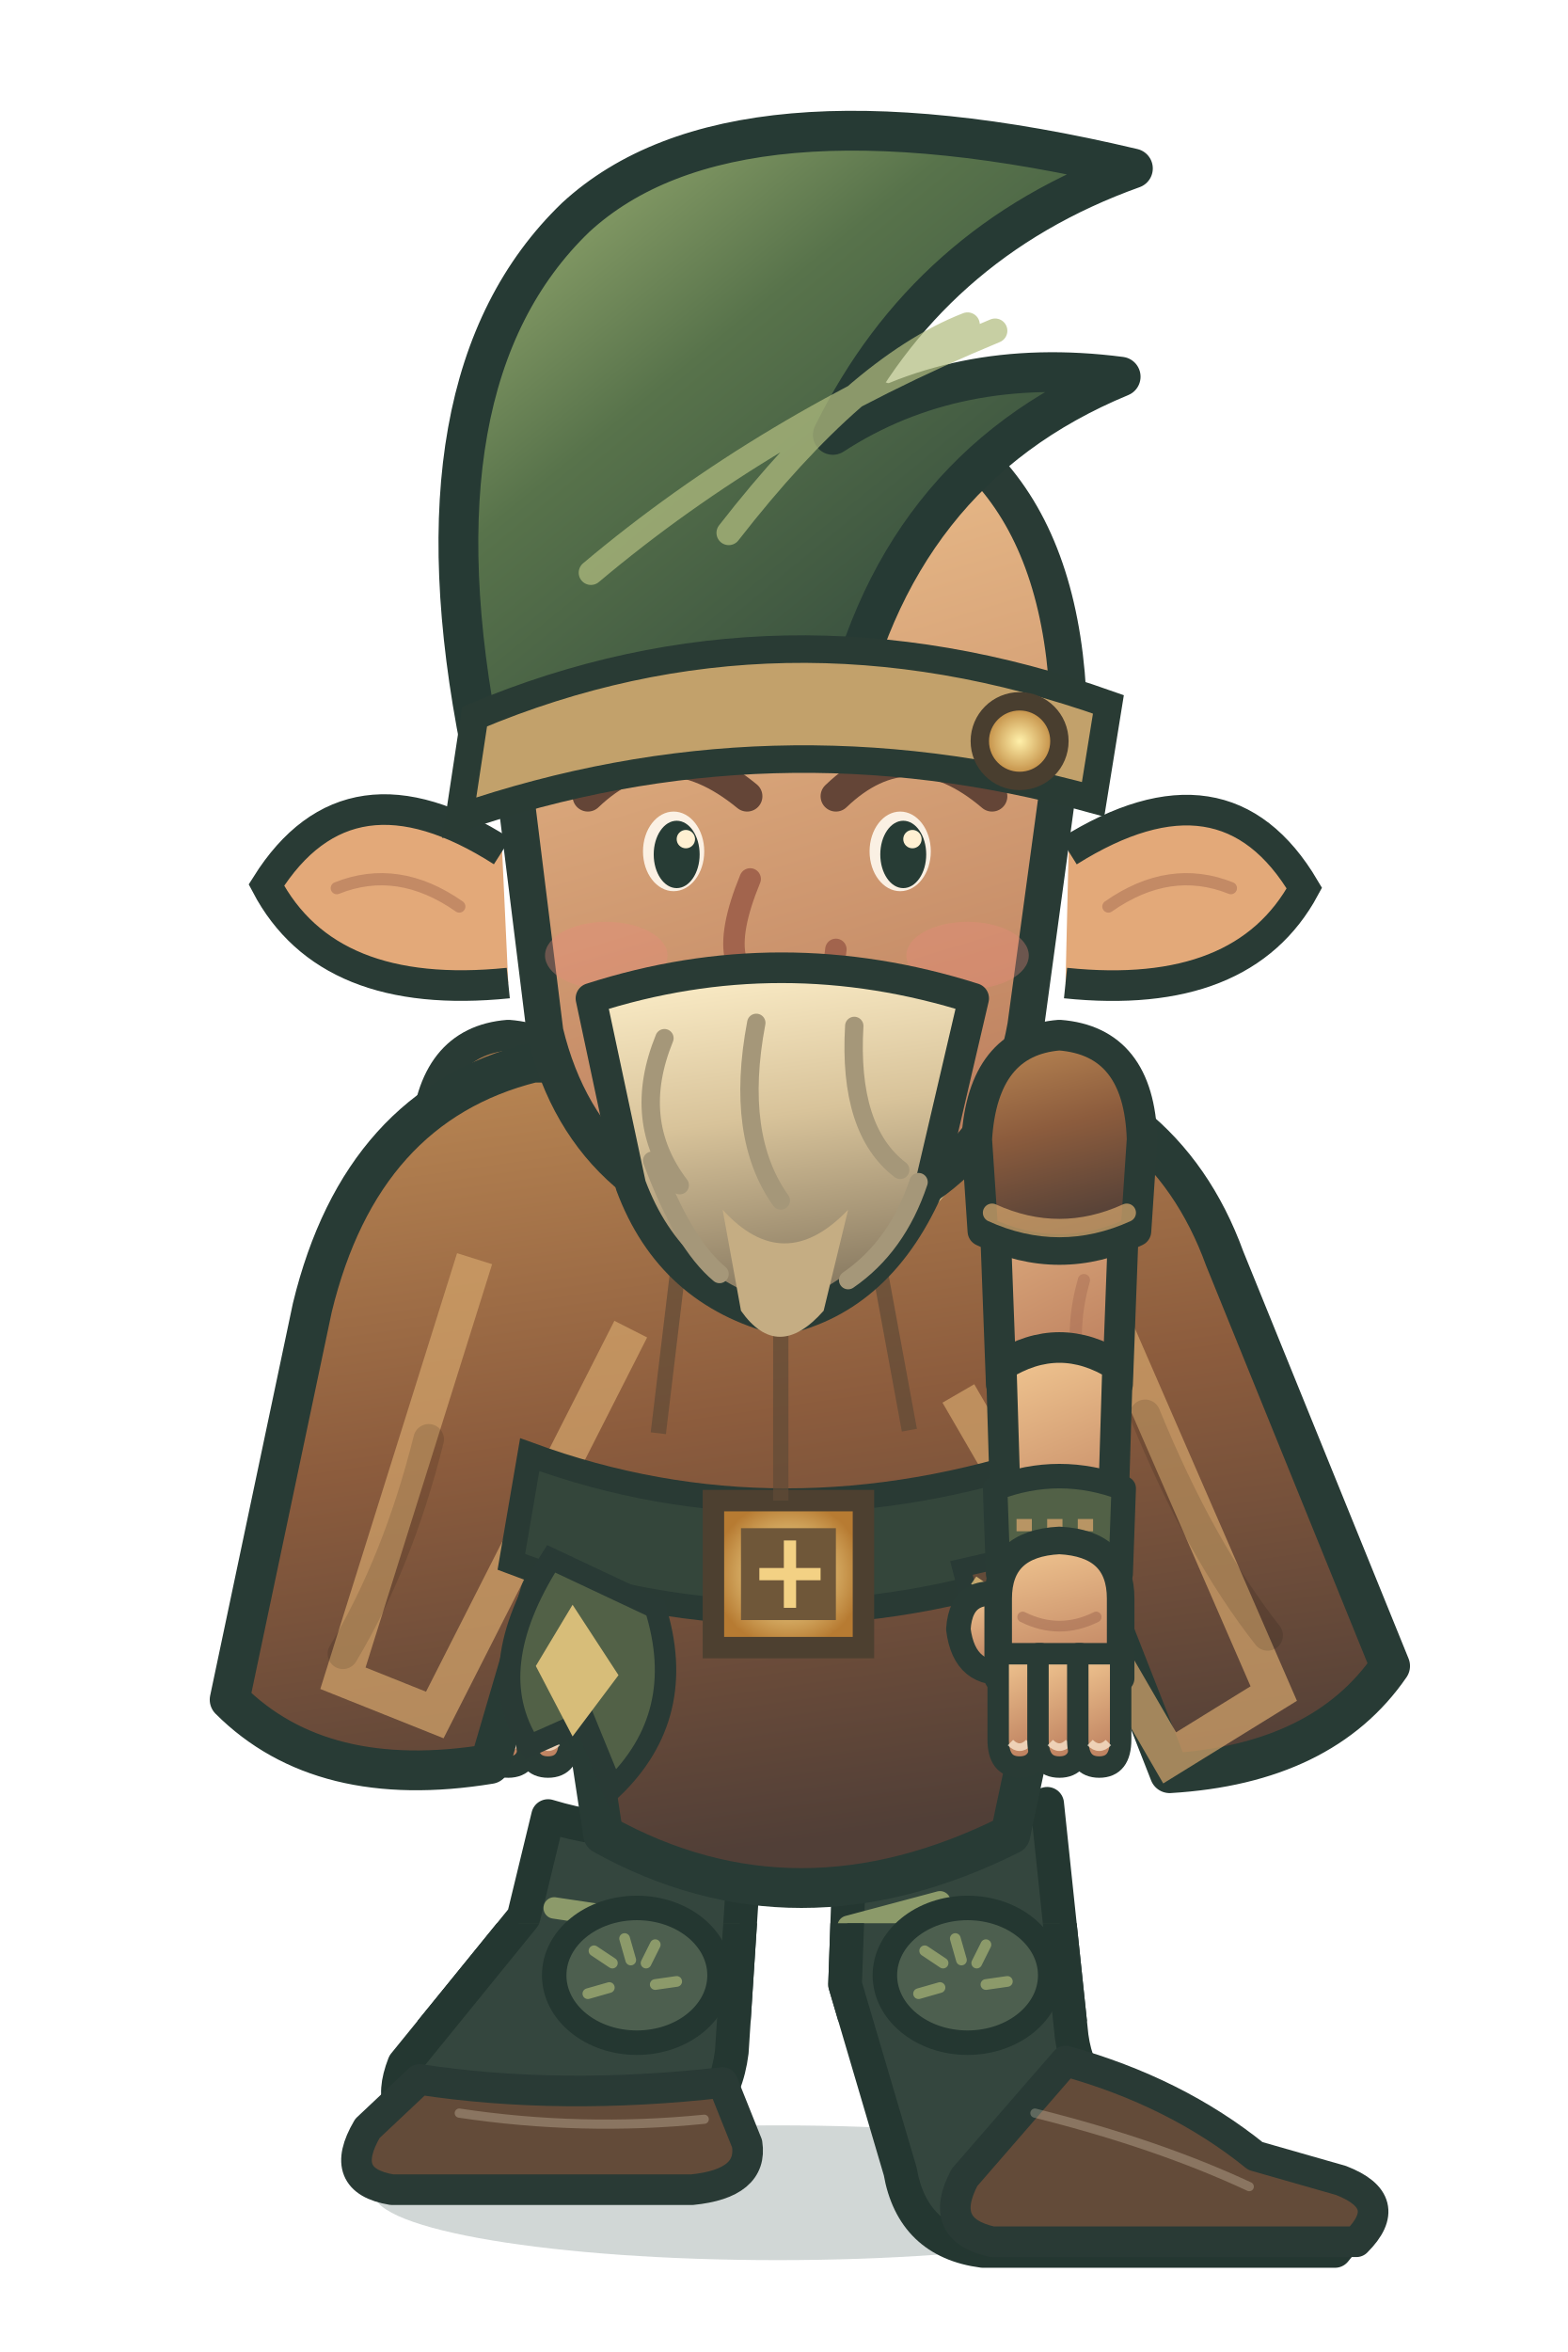
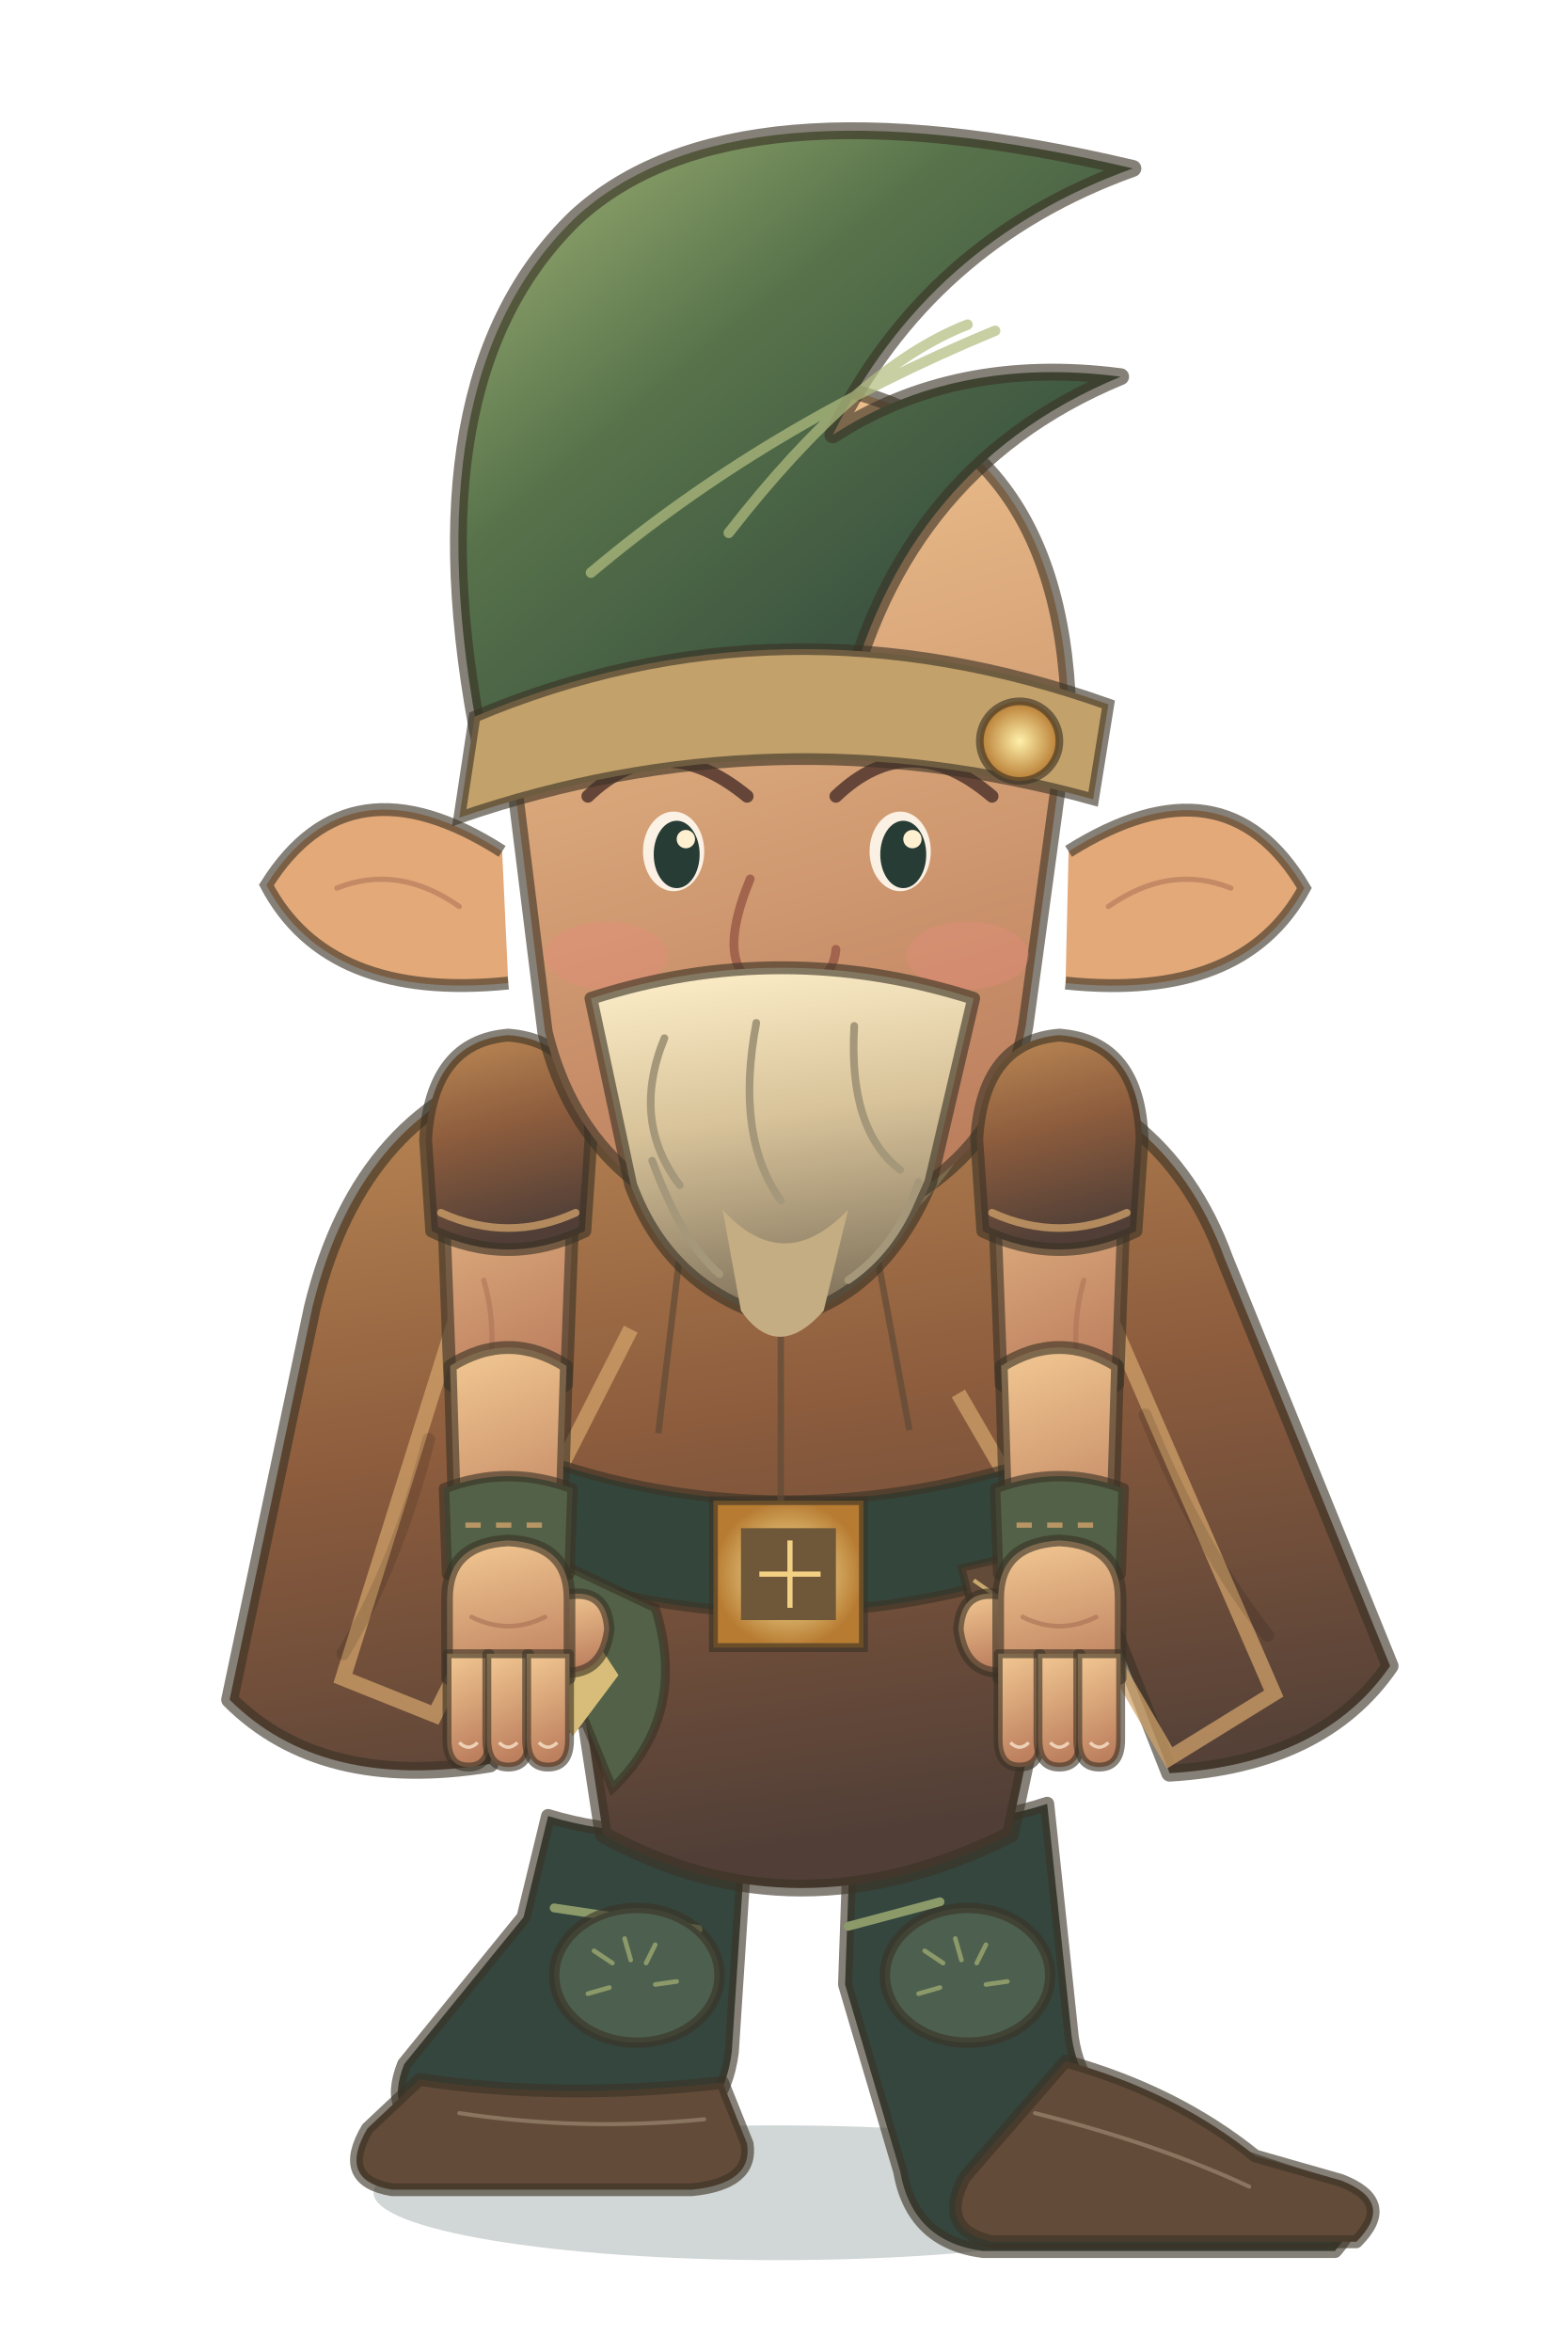
<svg xmlns="http://www.w3.org/2000/svg" width="512" height="768" viewBox="0 0 512 768">
  <defs>
    <linearGradient id="hat" x2=".9" y2="1">
      <stop stop-color="#a4b778" />
      <stop offset=".38" stop-color="#58734b" />
      <stop offset="1" stop-color="#293f39" />
    </linearGradient>
    <linearGradient id="coat" x2=".2" y2="1">
      <stop stop-color="#bd8a55" />
      <stop offset=".5" stop-color="#8c5c3d" />
      <stop offset="1" stop-color="#513f37" />
    </linearGradient>
    <linearGradient id="skin" x2=".2" y2="1">
      <stop stop-color="#f3c993" />
      <stop offset="1" stop-color="#bd805f" />
    </linearGradient>
    <linearGradient id="beard" x2=".15" y2="1">
      <stop stop-color="#fff1cc" />
      <stop offset=".48" stop-color="#d8c39a" />
      <stop offset="1" stop-color="#85775f" />
    </linearGradient>
    <radialGradient id="buckle">
      <stop stop-color="#fff0aa" />
      <stop offset="1" stop-color="#b77b32" />
    </radialGradient>
-     <clipPath id="thighCut">
-       <rect x="0" y="0" width="512" height="660" />
-     </clipPath>
-     <clipPath id="shinCut">
-       <rect x="0" y="628" width="512" height="200" />
-     </clipPath>
  </defs>
  <ellipse cx="254" cy="716" rx="132" ry="22" fill="#183531" opacity=".2" />
-   <g id="legL_up" clip-path="url(#thighCut)">
-     <path d="M179 593q33 10 65 0l-5 77q-3 24-25 28l-72-4q-17-2-10-20l39-48z" fill="#34463e" stroke="#243731" stroke-width="11" stroke-linejoin="round" />
-     <path d="m181 623 47 7" fill="none" stroke="#8c9a6a" stroke-width="7" stroke-linecap="round" />
+   <g id="legL">
+     <path d="M179 593q33 10 65 0l-5 77q-3 24-25 28l-72-4q-17-2-10-20l39-48z" fill="#34463e" stroke="#3b3226" stroke-opacity=".62" stroke-width="4.6" stroke-linejoin="round" />
+     <path d="m181 623 47 7" fill="none" stroke="#8c9a6a" stroke-width="2.9" stroke-linecap="round" />
+     <path d="M137 679q46 7 99 1l8 20q2 13-18 15h-98q-18-3-8-20z" fill="#634b39" stroke="#3b3226" stroke-opacity=".62" stroke-width="4.2" stroke-linejoin="round" />
+     <path d="M150 690q40 6 80 2" fill="none" stroke="#fff3d6" stroke-width="1.3" opacity=".25" stroke-linecap="round" />
+     <ellipse cx="208" cy="645" rx="27" ry="22" fill="#4d5f4f" stroke="#3b3226" stroke-opacity=".62" stroke-width="3.4" />
+     <path d="M194 637 l6 4m4-8 2 7m8-5-3 6m-19 10 7-2m22-2-7 1" stroke="#8c9a6a" stroke-width="1.5" stroke-linecap="round" />
  </g>
-   <g id="legL_low">
-     <g clip-path="url(#shinCut)">
-       <path d="M179 593q33 10 65 0l-5 77q-3 24-25 28l-72-4q-17-2-10-20l39-48z" fill="#34463e" stroke="#243731" stroke-width="11" stroke-linejoin="round" />
-     </g>
-     <path d="M137 679q46 7 99 1l8 20q2 13-18 15h-98q-18-3-8-20z" fill="#634b39" stroke="#293a35" stroke-width="10" stroke-linejoin="round" />
-     <path d="M150 690q40 6 80 2" fill="none" stroke="#fff3d6" stroke-width="3" opacity=".25" stroke-linecap="round" />
-     <ellipse cx="208" cy="645" rx="27" ry="22" fill="#4d5f4f" stroke="#243731" stroke-width="8" />
-     <path d="M194 637 l6 4m4-8 2 7m8-5-3 6m-19 10 7-2m22-2-7 1" stroke="#8c9a6a" stroke-width="3.5" stroke-linecap="round" />
-   </g>
-   <g id="legR_up" clip-path="url(#thighCut)">
-     <path d="M278 591q34 8 64-2l8 76q3 22 25 29l57 19q17 7 4 22H321q-23-3-27-26l-18-61z" fill="#34463e" stroke="#243731" stroke-width="11" stroke-linejoin="round" />
-     <path d="m307 621-30 8" fill="none" stroke="#8c9a6a" stroke-width="7" stroke-linecap="round" />
-   </g>
-   <g id="legR_low">
-     <g clip-path="url(#shinCut)">
-       <path d="M278 591q34 8 64-2l8 76q3 22 25 29l57 19q17 7 4 22H321q-23-3-27-26l-18-61z" fill="#34463e" stroke="#243731" stroke-width="11" stroke-linejoin="round" />
-     </g>
-     <path d="M348 673q36 10 62 31l28 8q18 7 5 20H324q-18-4-9-21z" fill="#634b39" stroke="#293a35" stroke-width="10" stroke-linejoin="round" />
-     <path d="M338 690q40 10 70 24" fill="none" stroke="#fff3d6" stroke-width="3" opacity=".25" stroke-linecap="round" />
-     <ellipse cx="316" cy="645" rx="27" ry="22" fill="#4d5f4f" stroke="#243731" stroke-width="8" />
-     <path d="M302 637 l6 4m4-8 2 7m8-5-3 6m-19 10 7-2m22-2-7 1" stroke="#8c9a6a" stroke-width="3.5" stroke-linecap="round" />
-   </g>
-   <g id="armL_up">
-     <path d="M144 372 Q144 352 166 352 Q188 352 188 372 L185 452 Q166 466 147 452 Z" fill="url(#skin)" stroke="#293b35" stroke-width="10" stroke-linejoin="round" />
-     <path d="M139 372 Q141 340 166 338 Q192 340 193 372 L191 402 Q166 414 141 402 Z" fill="url(#coat)" stroke="#293b35" stroke-width="10" stroke-linejoin="round" />
-     <path d="M144 396 Q166 406 188 396" fill="none" stroke="#d2a36b" stroke-width="6" stroke-linecap="round" opacity=".75" />
-     <path d="M158 418 q4 14 2 28" fill="none" stroke="#a36b52" stroke-width="4" stroke-linecap="round" opacity=".45" />
-   </g>
-   <g id="armL_fore">
-     <path d="M147 446 Q166 434 185 446 L183 512 Q166 522 149 512 Z" fill="url(#skin)" stroke="#293b35" stroke-width="10" stroke-linejoin="round" />
-     <path d="M145 486 Q166 478 187 486 L186 514 Q166 523 146 514 Z" fill="#526147" stroke="#293b35" stroke-width="8" stroke-linejoin="round" />
-     <path d="M152 498 h28" stroke="#d2a36b" stroke-width="4" stroke-dasharray="5 5" opacity=".8" />
-   </g>
-   <g id="armL_hand">
-     <path d="M180 522 Q198 516 199 532 Q197 548 182 546 Z" fill="url(#skin)" stroke="#293b35" stroke-width="8" stroke-linejoin="round" />
-     <path d="M146 522 Q146 504 166 503 Q186 504 186 522 L186 548 Q166 560 146 548 Z" fill="url(#skin)" stroke="#293b35" stroke-width="9" stroke-linejoin="round" />
-     <path d="M154 528 q12 6 24 0" fill="none" stroke="#a36b52" stroke-width="3.5" stroke-linecap="round" opacity=".55" />
-   </g>
-   <g id="armL_fingers">
-     <path d="M146 540 L146 568 Q146 577 153 577 Q160 577 160 568 L160 540 Z" fill="url(#skin)" stroke="#293b35" stroke-width="7" stroke-linejoin="round" />
-     <path d="M150 569 q3 3 6 0" fill="none" stroke="#fff0d8" stroke-width="2.5" opacity=".7" />
-     <path d="M159 540 L159 568 Q159 577 166 577 Q173 577 173 568 L173 540 Z" fill="url(#skin)" stroke="#293b35" stroke-width="7" stroke-linejoin="round" />
-     <path d="M163 569 q3 3 6 0" fill="none" stroke="#fff0d8" stroke-width="2.5" opacity=".7" />
-     <path d="M172 540 L172 568 Q172 577 179 577 Q186 577 186 568 L186 540 Z" fill="url(#skin)" stroke="#293b35" stroke-width="7" stroke-linejoin="round" />
-     <path d="M176 569 q3 3 6 0" fill="none" stroke="#fff0d8" stroke-width="2.5" opacity=".7" />
+   <g id="legR">
+     <path d="M278 591q34 8 64-2l8 76q3 22 25 29l57 19q17 7 4 22H321q-23-3-27-26l-18-61z" fill="#34463e" stroke="#3b3226" stroke-opacity=".62" stroke-width="4.6" stroke-linejoin="round" />
+     <path d="m307 621-30 8" fill="none" stroke="#8c9a6a" stroke-width="2.9" stroke-linecap="round" />
+     <path d="M348 673q36 10 62 31l28 8q18 7 5 20H324q-18-4-9-21z" fill="#634b39" stroke="#3b3226" stroke-opacity=".62" stroke-width="4.2" stroke-linejoin="round" />
+     <path d="M338 690q40 10 70 24" fill="none" stroke="#fff3d6" stroke-width="1.3" opacity=".25" stroke-linecap="round" />
+     <ellipse cx="316" cy="645" rx="27" ry="22" fill="#4d5f4f" stroke="#3b3226" stroke-opacity=".62" stroke-width="3.4" />
+     <path d="M302 637 l6 4m4-8 2 7m8-5-3 6m-19 10 7-2m22-2-7 1" stroke="#8c9a6a" stroke-width="1.5" stroke-linecap="round" />
  </g>
  <g id="torso">
-     <path d="M174 347q-56 14-72 80l-27 128q30 30 85 21l22-75 15 98q63 35 133 0l21-99 31 79q50-3 72-35l-54-133q-20-55-81-65z" fill="url(#coat)" stroke="#283b35" stroke-width="13" stroke-linejoin="round" />
-     <path d="m155 411-43 137 30 12 64-126m153-12 57 131-34 21-69-119" fill="none" stroke="#d2a36b" stroke-width="12" opacity=".72" />
-     <path d="M140 470q-10 40-28 70m262-78q18 44 40 72" fill="none" stroke="#000" stroke-width="10" opacity=".12" stroke-linecap="round" />
-     <path d="M173 475q82 30 171 0l8 33q-96 36-185 2z" fill="#34463b" stroke="#293a34" stroke-width="8" />
-     <path d="M233 490h49v48h-49z" fill="url(#buckle)" stroke="#4d4030" stroke-width="7" />
+     <path d="M174 347q-56 14-72 80l-27 128q30 30 85 21l22-75 15 98q63 35 133 0l21-99 31 79q50-3 72-35l-54-133q-20-55-81-65z" fill="url(#coat)" stroke="#3b3226" stroke-opacity=".62" stroke-width="5.5" stroke-linejoin="round" />
+     <path d="m155 411-43 137 30 12 64-126m153-12 57 131-34 21-69-119" fill="none" stroke="#d2a36b" stroke-width="5.0" opacity=".72" />
+     <path d="M140 470q-10 40-28 70m262-78q18 44 40 72" fill="none" stroke="#000" stroke-width="4.2" opacity=".12" stroke-linecap="round" />
+     <path d="M173 475q82 30 171 0l8 33q-96 36-185 2z" fill="#34463b" stroke="#3b3226" stroke-opacity=".62" stroke-width="3.4" />
+     <path d="M233 490h49v48h-49z" fill="url(#buckle)" stroke="#3b3226" stroke-opacity=".62" stroke-width="2.9" />
    <path d="M242 499h31v30h-31z" fill="#6f5739" />
-     <path d="M258 503v22m-10-11h20" stroke="#f3d184" stroke-width="4" />
-     <path d="M205 379q22 32 51 34 30-2 53-34" fill="none" stroke="#dfc88f" stroke-width="13" stroke-linecap="round" />
-     <path d="M224 393 215 468m40-60v82m28-99 14 76" stroke="#604a36" stroke-width="5" opacity=".7" />
-     <path d="M180 509q-23 36-7 61l18-8 9 22q25-24 14-59z" fill="#526147" stroke="#293a35" stroke-width="7" />
+     <path d="M258 503v22m-10-11h20" stroke="#f3d184" stroke-width="1.7" />
+     <path d="M205 379q22 32 51 34 30-2 53-34" fill="none" stroke="#dfc88f" stroke-width="5.5" stroke-linecap="round" />
+     <path d="M224 393 215 468m40-60v82m28-99 14 76" stroke="#604a36" stroke-width="2.1" opacity=".7" />
+     <path d="M180 509q-23 36-7 61l18-8 9 22q25-24 14-59z" fill="#526147" stroke="#3b3226" stroke-opacity=".62" stroke-width="2.9" />
    <path d="m187 524 15 23-15 20-12-23z" fill="#d7bd79" />
    <path d="M318 520l26-6 4 22-24 7z" fill="#000" opacity=".12" />
-     <path d="M314 512l26-6 4 22-24 7z" fill="#634b39" stroke="#293a35" stroke-width="6" />
-     <path d="M318 516l20 14" stroke="#f3d184" stroke-width="3" opacity=".7" />
+     <path d="M314 512l26-6 4 22-24 7z" fill="#634b39" stroke="#3b3226" stroke-opacity=".62" stroke-width="2.5" />
+     <path d="M318 516l20 14" stroke="#f3d184" stroke-width="1.3" opacity=".7" />
+   </g>
+   <g id="armL">
+     <path d="M144 372 Q144 352 166 352 Q188 352 188 372 L185 452 Q166 466 147 452 Z" fill="url(#skin)" stroke="#3b3226" stroke-opacity=".62" stroke-width="4.2" stroke-linejoin="round" />
+     <path d="M139 372 Q141 340 166 338 Q192 340 193 372 L191 402 Q166 414 141 402 Z" fill="url(#coat)" stroke="#3b3226" stroke-opacity=".62" stroke-width="4.2" stroke-linejoin="round" />
+     <path d="M144 396 Q166 406 188 396" fill="none" stroke="#d2a36b" stroke-width="2.5" stroke-linecap="round" opacity=".75" />
+     <path d="M158 418 q4 14 2 28" fill="none" stroke="#a36b52" stroke-width="1.7" stroke-linecap="round" opacity=".45" />
+     <path d="M147 446 Q166 434 185 446 L183 512 Q166 522 149 512 Z" fill="url(#skin)" stroke="#3b3226" stroke-opacity=".62" stroke-width="4.2" stroke-linejoin="round" />
+     <path d="M145 486 Q166 478 187 486 L186 514 Q166 523 146 514 Z" fill="#526147" stroke="#3b3226" stroke-opacity=".62" stroke-width="3.4" stroke-linejoin="round" />
+     <path d="M152 498 h28" stroke="#d2a36b" stroke-width="1.7" stroke-dasharray="5 5" opacity=".8" />
+     <path d="M180 522 Q198 516 199 532 Q197 548 182 546 Z" fill="url(#skin)" stroke="#3b3226" stroke-opacity=".62" stroke-width="3.4" stroke-linejoin="round" />
+     <path d="M146 522 Q146 504 166 503 Q186 504 186 522 L186 548 Q166 560 146 548 Z" fill="url(#skin)" stroke="#3b3226" stroke-opacity=".62" stroke-width="3.8" stroke-linejoin="round" />
+     <path d="M154 528 q12 6 24 0" fill="none" stroke="#a36b52" stroke-width="1.5" stroke-linecap="round" opacity=".55" />
+     <path d="M146 540 L146 568 Q146 577 153 577 Q160 577 160 568 L160 540 Z" fill="url(#skin)" stroke="#3b3226" stroke-opacity=".62" stroke-width="2.9" stroke-linejoin="round" />
+     <path d="M150 569 q3 3 6 0" fill="none" stroke="#fff0d8" stroke-width="1.1" opacity=".7" />
+     <path d="M159 540 L159 568 Q159 577 166 577 Q173 577 173 568 L173 540 Z" fill="url(#skin)" stroke="#3b3226" stroke-opacity=".62" stroke-width="2.9" stroke-linejoin="round" />
+     <path d="M163 569 q3 3 6 0" fill="none" stroke="#fff0d8" stroke-width="1.1" opacity=".7" />
+     <path d="M172 540 L172 568 Q172 577 179 577 Q186 577 186 568 L186 540 Z" fill="url(#skin)" stroke="#3b3226" stroke-opacity=".62" stroke-width="2.9" stroke-linejoin="round" />
+     <path d="M176 569 q3 3 6 0" fill="none" stroke="#fff0d8" stroke-width="1.1" opacity=".7" />
  </g>
  <g id="head">
-     <path d="M165 232q3-100 92-108 89 9 92 108l-14 103q-10 57-78 70-65-10-79-68z" fill="url(#skin)" stroke="#293b35" stroke-width="12" />
-     <path d="M164 278q-50-32-77 11 20 38 79 32m183-43q51-32 77 12-20 37-78 31" fill="#e3a979" stroke="#293b35" stroke-width="10" />
-     <path d="M110 290q20-8 40 6m252-6q-20-8-40 6" fill="none" stroke="#a36b52" stroke-width="4" opacity=".5" stroke-linecap="round" />
+     <path d="M165 232q3-100 92-108 89 9 92 108l-14 103q-10 57-78 70-65-10-79-68z" fill="url(#skin)" stroke="#3b3226" stroke-opacity=".62" stroke-width="5.0" />
+     <path d="M164 278q-50-32-77 11 20 38 79 32m183-43q51-32 77 12-20 37-78 31" fill="#e3a979" stroke="#3b3226" stroke-opacity=".62" stroke-width="4.2" />
+     <path d="M110 290q20-8 40 6m252-6q-20-8-40 6" fill="none" stroke="#a36b52" stroke-width="1.7" opacity=".5" stroke-linecap="round" />
    <ellipse cx="198" cy="312" rx="20" ry="11" fill="#e88a7a" opacity=".35" />
    <ellipse cx="316" cy="312" rx="20" ry="11" fill="#e88a7a" opacity=".35" />
-     <path d="M192 260q24-23 52 0m29 0q24-23 51 0" fill="none" stroke="#644537" stroke-width="10" stroke-linecap="round" />
+     <path d="M192 260q24-23 52 0m29 0q24-23 51 0" fill="none" stroke="#644537" stroke-width="4.2" stroke-linecap="round" />
    <ellipse cx="220" cy="278" rx="10" ry="13" fill="#fffaf0" opacity=".9" />
    <ellipse cx="294" cy="278" rx="10" ry="13" fill="#fffaf0" opacity=".9" />
    <ellipse cx="221" cy="279" rx="7.5" ry="11" fill="#273c35" />
    <ellipse cx="295" cy="279" rx="7.5" ry="11" fill="#273c35" />
    <circle cx="224" cy="274" r="3" fill="#fff0d2" />
    <circle cx="298" cy="274" r="3" fill="#fff0d2" />
-     <path d="M245 287q-14 34 9 36 18 0 19-13" fill="none" stroke="#a2644d" stroke-width="7" stroke-linecap="round" />
-     <path d="M193 326q62-20 125 0l-14 60q-16 38-49 45-36-9-49-44z" fill="url(#beard)" stroke="#293b35" stroke-width="10" stroke-linejoin="round" />
-     <path d="M217 339q-11 27 5 48m25-53q-7 37 8 58m24-57q-2 34 15 47m-81-3q10 27 22 37m65-30q-7 21-23 32" fill="none" stroke="#a59779" stroke-width="6" stroke-linecap="round" />
+     <path d="M245 287q-14 34 9 36 18 0 19-13" fill="none" stroke="#a2644d" stroke-width="2.9" stroke-linecap="round" />
+     <path d="M193 326q62-20 125 0l-14 60q-16 38-49 45-36-9-49-44z" fill="url(#beard)" stroke="#3b3226" stroke-opacity=".62" stroke-width="4.2" stroke-linejoin="round" />
+     <path d="M217 339q-11 27 5 48m25-53q-7 37 8 58m24-57q-2 34 15 47m-81-3q10 27 22 37m65-30q-7 21-23 32" fill="none" stroke="#a59779" stroke-width="2.5" stroke-linecap="round" />
    <path d="M236 395q20 22 41 0l-8 33q-15 17-27 0z" fill="#c5ad83" />
  </g>
  <g id="cap">
-     <path d="M157 244q-24-120 31-173Q239 24 370 55q-67 24-98 87 40-26 94-19-75 31-92 117-58-31-117 4z" fill="url(#hat)" stroke="#263a34" stroke-width="13" stroke-linejoin="round" />
-     <path d="M193 187q57-48 132-79m-87 66q42-54 78-68" fill="none" stroke="#b2bd80" stroke-width="8" stroke-linecap="round" opacity=".72" />
-     <path d="M155 234q100-42 207-4l-5 31q-105-29-207 6z" fill="#c2a16b" stroke="#293b34" stroke-width="9" />
-     <circle cx="333" cy="242" r="13" fill="url(#buckle)" stroke="#493e2f" stroke-width="6" />
+     <path d="M157 244q-24-120 31-173Q239 24 370 55q-67 24-98 87 40-26 94-19-75 31-92 117-58-31-117 4z" fill="url(#hat)" stroke="#3b3226" stroke-opacity=".62" stroke-width="5.5" stroke-linejoin="round" />
+     <path d="M193 187q57-48 132-79m-87 66q42-54 78-68" fill="none" stroke="#b2bd80" stroke-width="3.4" stroke-linecap="round" opacity=".72" />
+     <path d="M155 234q100-42 207-4l-5 31q-105-29-207 6z" fill="#c2a16b" stroke="#3b3226" stroke-opacity=".62" stroke-width="3.8" />
+     <circle cx="333" cy="242" r="13" fill="url(#buckle)" stroke="#3b3226" stroke-opacity=".62" stroke-width="2.5" />
  </g>
-   <g id="armR_up">
-     <path d="M324 372 Q324 352 346 352 Q368 352 368 372 L365 452 Q346 466 327 452 Z" fill="url(#skin)" stroke="#293b35" stroke-width="10" stroke-linejoin="round" />
-     <path d="M319 372 Q321 340 346 338 Q372 340 373 372 L371 402 Q346 414 321 402 Z" fill="url(#coat)" stroke="#293b35" stroke-width="10" stroke-linejoin="round" />
-     <path d="M324 396 Q346 406 368 396" fill="none" stroke="#d2a36b" stroke-width="6" stroke-linecap="round" opacity=".75" />
-     <path d="M354 418 q-4 14 -2 28" fill="none" stroke="#a36b52" stroke-width="4" stroke-linecap="round" opacity=".45" />
-   </g>
-   <g id="armR_fore">
-     <path d="M327 446 Q346 434 365 446 L363 512 Q346 522 329 512 Z" fill="url(#skin)" stroke="#293b35" stroke-width="10" stroke-linejoin="round" />
-     <path d="M325 486 Q346 478 367 486 L366 514 Q346 523 326 514 Z" fill="#526147" stroke="#293b35" stroke-width="8" stroke-linejoin="round" />
-     <path d="M332 498 h28" stroke="#d2a36b" stroke-width="4" stroke-dasharray="5 5" opacity=".8" />
-   </g>
-   <g id="armR_hand">
-     <path d="M332 522 Q314 516 313 532 Q315 548 330 546 Z" fill="url(#skin)" stroke="#293b35" stroke-width="8" stroke-linejoin="round" />
-     <path d="M326 522 Q326 504 346 503 Q366 504 366 522 L366 548 Q346 560 326 548 Z" fill="url(#skin)" stroke="#293b35" stroke-width="9" stroke-linejoin="round" />
-     <path d="M334 528 q12 6 24 0" fill="none" stroke="#a36b52" stroke-width="3.5" stroke-linecap="round" opacity=".55" />
-   </g>
-   <g id="armR_fingers">
-     <path d="M326 540 L326 568 Q326 577 333 577 Q340 577 340 568 L340 540 Z" fill="url(#skin)" stroke="#293b35" stroke-width="7" stroke-linejoin="round" />
-     <path d="M330 569 q3 3 6 0" fill="none" stroke="#fff0d8" stroke-width="2.5" opacity=".7" />
-     <path d="M339 540 L339 568 Q339 577 346 577 Q353 577 353 568 L353 540 Z" fill="url(#skin)" stroke="#293b35" stroke-width="7" stroke-linejoin="round" />
-     <path d="M343 569 q3 3 6 0" fill="none" stroke="#fff0d8" stroke-width="2.5" opacity=".7" />
-     <path d="M352 540 L352 568 Q352 577 359 577 Q366 577 366 568 L366 540 Z" fill="url(#skin)" stroke="#293b35" stroke-width="7" stroke-linejoin="round" />
-     <path d="M356 569 q3 3 6 0" fill="none" stroke="#fff0d8" stroke-width="2.5" opacity=".7" />
+   <g id="armR">
+     <path d="M324 372 Q324 352 346 352 Q368 352 368 372 L365 452 Q346 466 327 452 Z" fill="url(#skin)" stroke="#3b3226" stroke-opacity=".62" stroke-width="4.2" stroke-linejoin="round" />
+     <path d="M319 372 Q321 340 346 338 Q372 340 373 372 L371 402 Q346 414 321 402 Z" fill="url(#coat)" stroke="#3b3226" stroke-opacity=".62" stroke-width="4.2" stroke-linejoin="round" />
+     <path d="M324 396 Q346 406 368 396" fill="none" stroke="#d2a36b" stroke-width="2.5" stroke-linecap="round" opacity=".75" />
+     <path d="M354 418 q-4 14 -2 28" fill="none" stroke="#a36b52" stroke-width="1.7" stroke-linecap="round" opacity=".45" />
+     <path d="M327 446 Q346 434 365 446 L363 512 Q346 522 329 512 Z" fill="url(#skin)" stroke="#3b3226" stroke-opacity=".62" stroke-width="4.2" stroke-linejoin="round" />
+     <path d="M325 486 Q346 478 367 486 L366 514 Q346 523 326 514 Z" fill="#526147" stroke="#3b3226" stroke-opacity=".62" stroke-width="3.4" stroke-linejoin="round" />
+     <path d="M332 498 h28" stroke="#d2a36b" stroke-width="1.7" stroke-dasharray="5 5" opacity=".8" />
+     <path d="M332 522 Q314 516 313 532 Q315 548 330 546 Z" fill="url(#skin)" stroke="#3b3226" stroke-opacity=".62" stroke-width="3.4" stroke-linejoin="round" />
+     <path d="M326 522 Q326 504 346 503 Q366 504 366 522 L366 548 Q346 560 326 548 Z" fill="url(#skin)" stroke="#3b3226" stroke-opacity=".62" stroke-width="3.8" stroke-linejoin="round" />
+     <path d="M334 528 q12 6 24 0" fill="none" stroke="#a36b52" stroke-width="1.5" stroke-linecap="round" opacity=".55" />
+     <path d="M326 540 L326 568 Q326 577 333 577 Q340 577 340 568 L340 540 Z" fill="url(#skin)" stroke="#3b3226" stroke-opacity=".62" stroke-width="2.9" stroke-linejoin="round" />
+     <path d="M330 569 q3 3 6 0" fill="none" stroke="#fff0d8" stroke-width="1.1" opacity=".7" />
+     <path d="M339 540 L339 568 Q339 577 346 577 Q353 577 353 568 L353 540 Z" fill="url(#skin)" stroke="#3b3226" stroke-opacity=".62" stroke-width="2.9" stroke-linejoin="round" />
+     <path d="M343 569 q3 3 6 0" fill="none" stroke="#fff0d8" stroke-width="1.1" opacity=".7" />
+     <path d="M352 540 L352 568 Q352 577 359 577 Q366 577 366 568 L366 540 Z" fill="url(#skin)" stroke="#3b3226" stroke-opacity=".62" stroke-width="2.9" stroke-linejoin="round" />
+     <path d="M356 569 q3 3 6 0" fill="none" stroke="#fff0d8" stroke-width="1.1" opacity=".7" />
  </g>
</svg>
